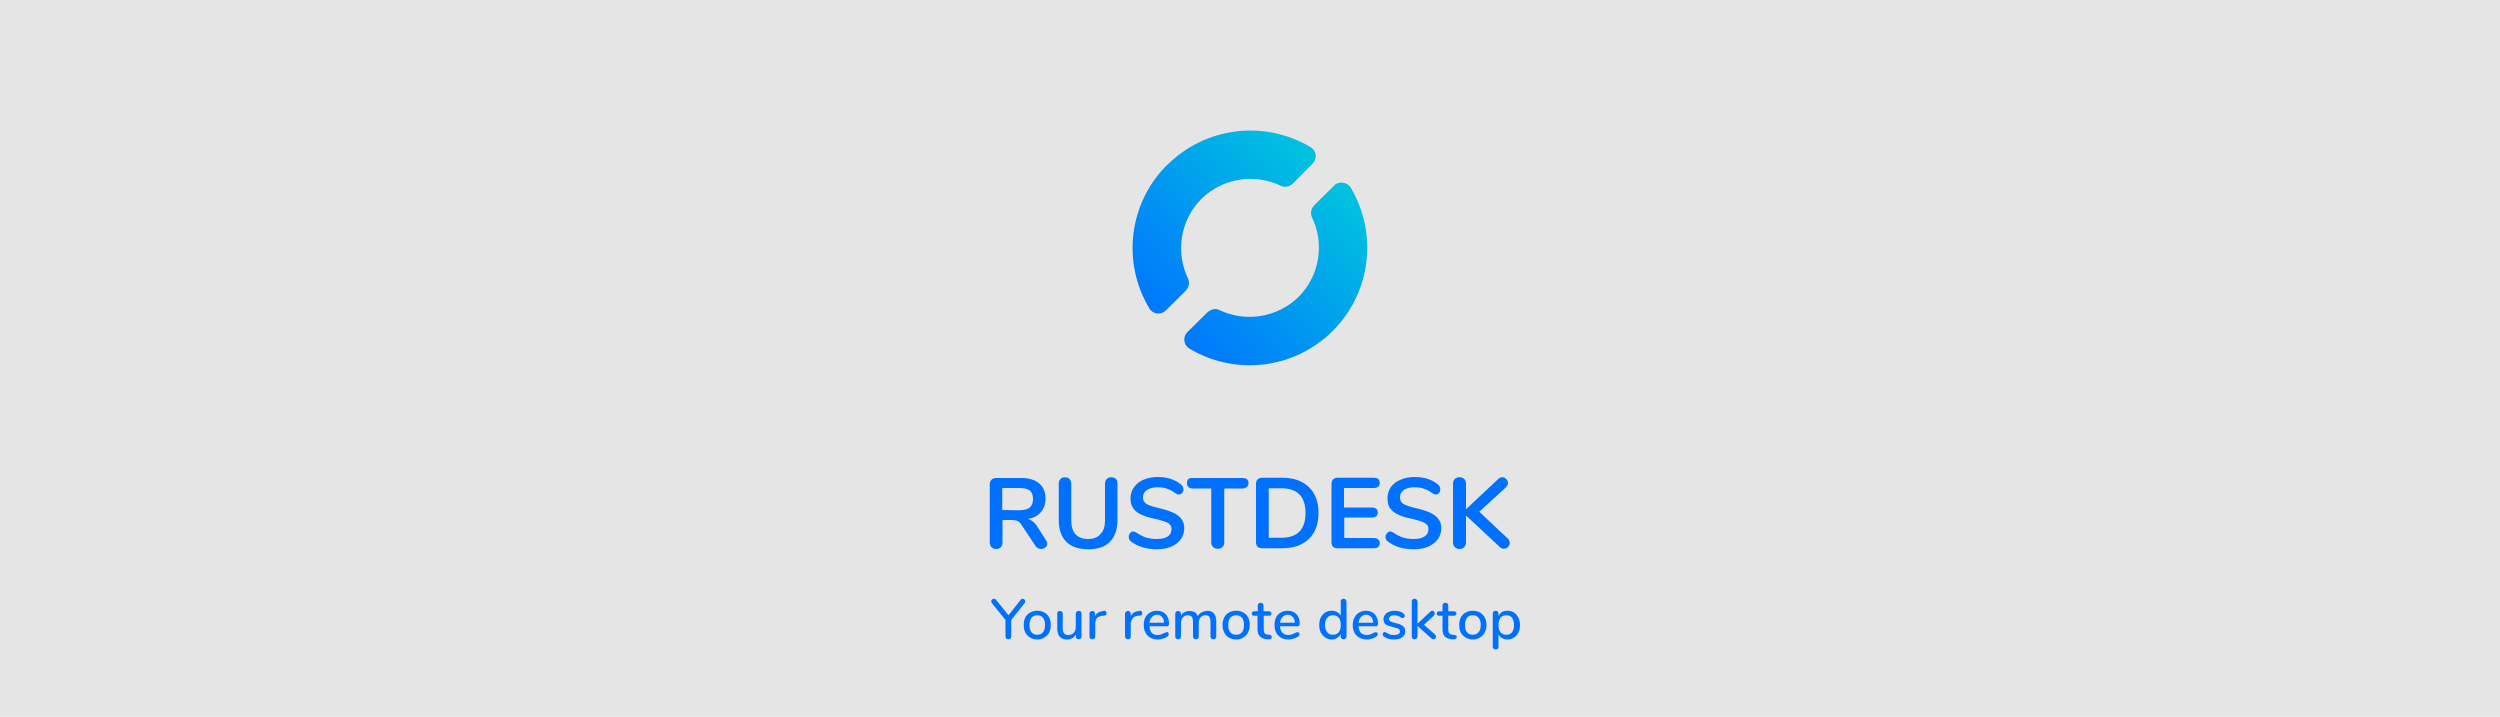
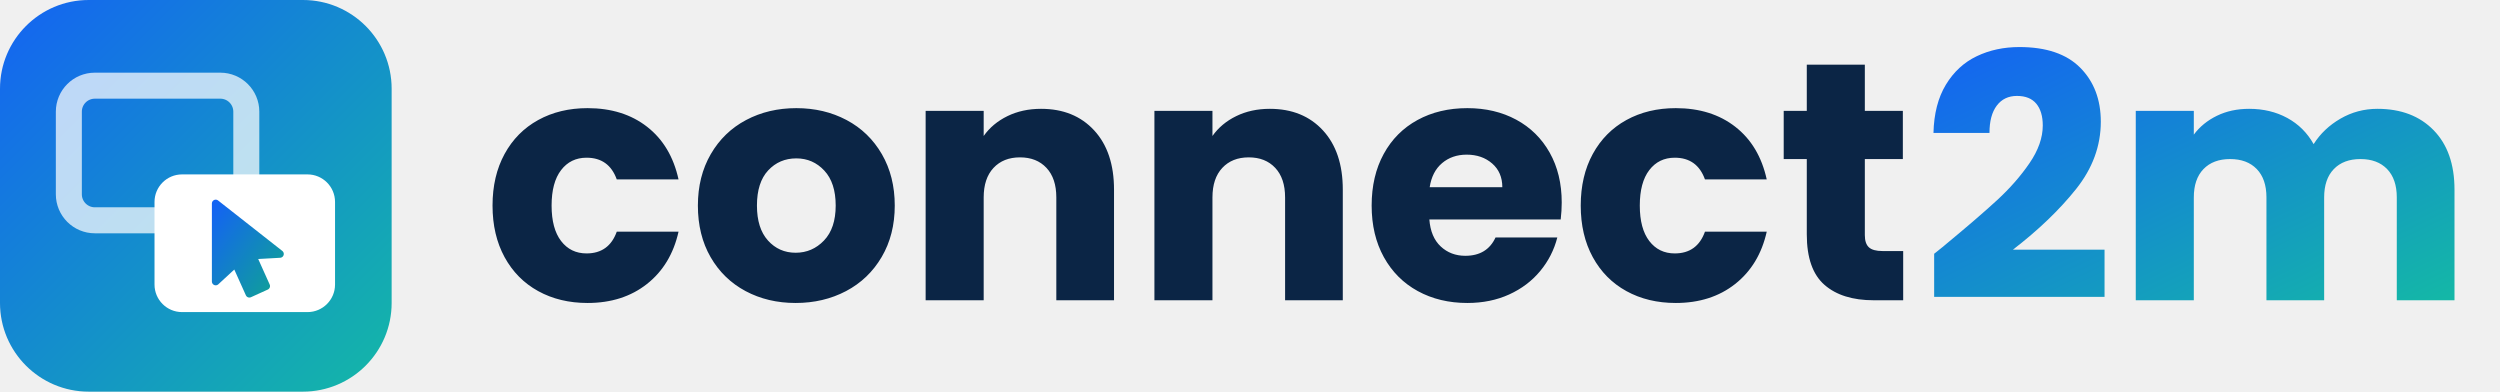
- <svg xmlns="http://www.w3.org/2000/svg" xmlns:xlink="http://www.w3.org/1999/xlink" xml:space="preserve" width="1000" height="286.6" style="clip-rule:evenodd;fill-rule:evenodd;stroke-linejoin:round;stroke-miterlimit:1.414">
-   <path d="M0 0h1000v286.6H0z" style="opacity:1;fill:#e5e5e5;fill-opacity:1;fill-rule:evenodd;stroke:none;stroke-width:.143px;stroke-linecap:butt;stroke-linejoin:miter;stroke-miterlimit:4;stroke-dasharray:none;stroke-dashoffset:0;stroke-opacity:1;marker:none" />
+ <svg xmlns="http://www.w3.org/2000/svg" viewBox="0 0 766 120" width="766" height="120">
  <defs>
-     <linearGradient xlink:href="#a" id="c" x1=".1" x2=".8" y1=".9" y2=".2" gradientTransform="matrix(94.00173 0 0 93.99768 453 52.2)" gradientUnits="userSpaceOnUse" />
-     <linearGradient id="a" x1=".1" x2=".8" y1=".9" y2=".2" gradientTransform="matrix(26.301 0 0 26.331 90.7 911.8)" gradientUnits="userSpaceOnUse">
-       <stop offset="0" stop-color="#004ba6" style="stop-color:#0071ff;stop-opacity:1" />
-       <stop offset="1" stop-color="#00bfe1" style="stop-color:#00bfe1;stop-opacity:1" />
+     <linearGradient id="tx" x1="0" y1="0" x2="1" y2="1">
+       <stop offset="0" stop-color="#1463F3" />
+       <stop offset="1" stop-color="#14B8A6" />
    </linearGradient>
-     <path id="b" d="M412.8 154.2h247V204h-247z" />
  </defs>
-   <g style="clip-rule:evenodd;fill-rule:evenodd;stroke-linejoin:round;stroke-miterlimit:1.414">
-     <g style="font-size:40px;line-height:1.25;white-space:pre;shape-inside:url(#b);fill:#0071ff" transform="translate(-20 28.7)">
-       <path d="M438.4 187.4q.5.7.5 1.4 0 .9-.8 1.5-.7.6-1.7.6-.6 0-1.2-.3t-1-.9l-5.3-8q-.8-1.4-1.7-1.9-1-.5-2.4-.5H421v9q0 1.2-.7 1.9-.6.7-1.8.7-1.2 0-1.9-.7t-.7-2V165q0-1.2.7-1.8.7-.7 1.8-.7h10q4.8 0 7.3 2.2 2.5 2.1 2.5 6.1 0 3.3-1.9 5.4-1.8 2.1-5.2 2.7 1.2.3 2 1 1 .7 1.8 2zm-10.8-12q3 0 4.3-1.1 1.3-1.2 1.3-3.4 0-2.4-1.3-3.4-1.4-1-4.3-1h-6.7v8.8zm27.7 15.6q-5.8 0-8.8-3-3-3-3-8.8v-14.4q0-1.2.7-1.9.6-.7 1.8-.7 1.2 0 1.8.7.7.7.7 1.9v14.7q0 3.6 1.7 5.5 1.8 1.9 5 1.9 3.4 0 5-2 1.8-1.8 1.8-5.4v-14.7q0-1.2.7-1.9t1.8-.7q1.2 0 1.9.7.6.7.6 1.9v14.4q0 5.7-3 8.8-3 3-8.7 3zm27.4 0q-3 0-5.8-.8-2.7-.9-4.5-2.3-.9-.6-.9-1.9 0-.8.5-1.4.5-.7 1.2-.7t1.6.6q1.8 1.2 3.6 1.8 2 .6 4.2.6 3 0 4.5-1t1.5-3q0-1.6-1.4-2.4-1.5-.8-4.9-1.6-3.5-.7-5.7-1.7t-3.3-2.6q-1.1-1.5-1.1-4 0-2.4 1.4-4.4 1.4-2 3.8-3 2.6-1.1 5.7-1.1 5.7 0 9.3 3 .5.4.7.9.3.4.3 1 0 .9-.6 1.5-.4.6-1.1.6l-.8-.1-.9-.5q-1.6-1.2-3.2-1.7-1.5-.6-3.7-.6-2.7 0-4.3 1.1-1.6 1-1.6 3 0 1.7 1.4 2.6 1.4.8 4.8 1.6 3.5.8 5.7 1.8 2.3 1 3.4 2.5 1.2 1.5 1.2 3.8 0 2.5-1.4 4.4-1.3 1.9-3.9 3-2.4 1-5.7 1zm24.4-.2q-1.2 0-1.9-.7t-.7-1.8v-21.6h-7.3q-2.4 0-2.4-2.2t2.4-2H517q2.4 0 2.4 2t-2.4 2.2h-7.3v21.6q0 1.1-.7 1.8t-1.9.7zm17.8-.2q-1.2 0-1.9-.6-.6-.7-.6-1.8v-23.3q0-1.2.6-1.8.7-.7 1.9-.7h8q6.8 0 10.6 3.7 3.9 3.7 3.9 10.4t-3.9 10.4q-3.8 3.7-10.7 3.7zm7.6-4.2q9.7 0 9.7-9.9t-9.7-9.9h-5v19.8zm22.5 4.2q-1.1 0-1.8-.6-.6-.7-.6-1.8v-23.3q0-1.2.6-1.8.7-.7 1.8-.7h14.5q1.1 0 1.8.5.6.6.6 1.5 0 1-.6 1.6-.7.5-1.8.5h-11.9v7.8h11q1.2 0 1.9.5.6.5.6 1.5t-.6 1.5-1.8.5h-11v8.2h11.8q1.1 0 1.8.6.6.5.6 1.5t-.6 1.5-1.8.5zm30.5.4q-3.1 0-5.9-.8-2.7-.9-4.4-2.3-1-.6-1-1.9 0-.8.6-1.4.5-.7 1.2-.7t1.6.6q1.7 1.2 3.6 1.8 1.9.6 4.2.6 2.9 0 4.4-1 1.6-1 1.6-3 0-1.6-1.5-2.4-1.4-.8-4.8-1.6-3.5-.7-5.7-1.7t-3.4-2.6q-1-1.5-1-4 0-2.4 1.3-4.4 1.4-2 3.9-3 2.5-1.1 5.6-1.1 5.8 0 9.4 3 .5.4.7.9.2.4.2 1 0 .9-.5 1.5t-1.2.6l-.7-.1-.9-.5q-1.6-1.2-3.2-1.7-1.5-.6-3.8-.6-2.7 0-4.3 1.1-1.5 1-1.5 3 0 1.7 1.4 2.6 1.4.8 4.7 1.6 3.6.8 5.8 1.8 2.2 1 3.4 2.5 1.2 1.5 1.2 3.8 0 2.5-1.4 4.4-1.4 1.9-3.9 3-2.5 1-5.7 1zm37.6-4.3q.8.8.8 1.8 0 .9-.7 1.6-.7.7-1.6.7-1 0-1.9-.9l-13.3-12.4v10.8q0 1.1-.7 1.8-.7.8-1.9.8t-1.9-.8q-.7-.7-.7-1.8v-23.5q0-1.2.7-1.9t1.9-.7q1.2 0 1.9.7t.7 1.9V175l12.9-12.1q.7-.7 1.6-.7 1 0 1.6.7.7.7.7 1.6t-.8 1.7l-10.7 9.8z" aria-label="RUSTDESK" style="font-weight:700;font-family:Nunito;-inkscape-font-specification:&quot;Nunito Bold&quot;" />
-     </g>
-     <g style="font-size:22.667px;line-height:1.25;fill:#0071ff">
-       <path d="M390.8 212.4q.3-.4.7-.4.5 0 .8.3.3.4.3.8t-.3.7l-5.3 6.7v6.5q0 .6-.4 1-.3.2-.8.2t-.8-.3q-.3-.3-.3-.9v-6.5l-5.4-6.7q-.3-.3-.3-.7 0-.5.3-.8.4-.3.8-.3.5 0 .8.4l5 6.2zm6.6 15.9q-1.6 0-2.9-.8-1.2-.7-1.9-2-.6-1.3-.6-3t.6-3q.7-1.3 2-2 1.2-.7 2.8-.7t2.8.7q1.3.7 2 2 .6 1.3.6 3t-.6 3q-.7 1.3-2 2-1.2.8-2.8.8zm0-1.9q1.5 0 2.3-1 .8-1 .8-2.9t-.8-2.9q-.8-1-2.3-1t-2.3 1q-.8 1-.8 3 0 1.8.8 2.8.8 1 2.3 1zm16.5-9.6q.6 0 .9.3.3.3.3.8v9.2q0 .5-.3.8-.4.3-.9.3t-.8-.3q-.2-.3-.2-.7v-.9q-.6 1-1.5 1.5-1 .5-2 .5-4 0-4-4.5V218q0-.5.2-.8.3-.3.9-.3.5 0 .8.3.3.3.3.8v5.9q0 1.3.6 2 .5.6 1.6.6 1.4 0 2.2-.9.8-.8.8-2.3V218q0-.5.3-.8.3-.3.8-.3zm10.2 0q1 0 1 1 0 .4-.2.7-.2.2-.9.3h-.6q-1.5.2-2.2 1-.6 1-.6 2.1v5.2q0 .6-.4.8-.3.3-.8.3t-.8-.3q-.3-.2-.3-.8V218q0-.5.3-.8.3-.3.8-.3t.8.3q.3.3.3.8v1q.4-1 1.3-1.5t2-.6zm14.3 0q1 0 1 1 0 .4-.2.7l-.9.3h-.7q-1.4.2-2 1-.8 1-.8 2.1v5.2q0 .6-.3.8-.3.3-.8.3t-.8-.3q-.4-.2-.4-.8V218q0-.5.4-.8.3-.3.8-.3t.8.3q.3.3.3.8v1q.4-1 1.3-1.5.8-.5 2-.6zm10.9 8.5q.3 0 .5.3.2.2.2.6 0 .6-.8 1.1-.8.5-1.8.7-.9.3-1.7.3-2.7 0-4.2-1.6-1.5-1.5-1.5-4.2 0-1.7.6-3 .7-1.3 2-2 1.1-.7 2.7-.7 2.2 0 3.5 1.4 1.3 1.4 1.3 3.8 0 1-.8 1h-7q.2 3.5 3.3 3.5.9 0 1.5-.3l1.3-.6.4-.1.5-.2zm-4-6.9q-1.3 0-2 .9-.9.8-1 2.3h5.8q0-1.5-.8-2.3-.7-.9-2-.9zm20-1.6q3.7 0 3.7 4.4v6q0 .4-.3.7-.3.3-.8.3t-.9-.3q-.3-.3-.3-.8v-5.9q0-1.3-.5-2-.5-.6-1.5-.6-1.3 0-2 .9-.7.8-.7 2.3v5.3q0 .5-.3.8-.4.3-.9.3t-.8-.3q-.3-.3-.3-.8v-5.9q0-1.3-.5-2-.5-.6-1.6-.6-1.2 0-2 .9-.7.8-.7 2.3v5.3q0 .5-.3.8-.3.3-.8.3t-.9-.3q-.3-.3-.3-.8V218q0-.5.3-.8.4-.3.9-.3.4 0 .7.3.4.3.4.8v.8q.5-1 1.3-1.4 1-.5 2-.5 1.3 0 2.2.5.8.5 1.2 1.6.5-1 1.5-1.5 1-.6 2.2-.6zm11.7 11.5q-1.7 0-3-.8-1.2-.7-1.8-2-.7-1.3-.7-3t.7-3q.6-1.3 1.9-2 1.2-.7 2.9-.7t2.8.7q1.3.7 2 2 .6 1.3.6 3t-.7 3q-.6 1.3-1.9 2-1.2.8-2.8.8zm0-1.9q1.5 0 2.3-1 .8-1 .8-2.9t-.8-2.9q-.9-1-2.3-1t-2.4 1q-.8 1-.8 3 0 1.8.8 2.8.8 1 2.4 1zm13.3 0q.5.1.7.3.2.2.2.6 0 .5-.3.7-.4.3-1 .2h-.7q-1.8-.2-2.7-1.1-1-1-1-3v-5.3h-1.3q-1 0-1-.9 0-.4.3-.6.3-.3.7-.3h1.4v-2.3q0-.5.3-.8.3-.3.8-.3t.9.3q.3.3.3.8v2.3h2.2q.5 0 .7.3.3.2.3.6 0 .4-.3.7-.2.2-.7.2H488v5.5q0 1 .4 1.6.5.4 1.4.5zm11.2-1q.4 0 .6.2.2.2.2.6 0 .6-.8 1.1-.8.5-1.8.7-1 .3-1.8.3-2.6 0-4.1-1.6-1.5-1.5-1.5-4.2 0-1.7.6-3 .7-1.3 1.9-2t2.8-.7q2.2 0 3.5 1.4 1.3 1.4 1.3 3.8 0 1-.9 1h-7q.3 3.5 3.4 3.5.9 0 1.5-.3l1.3-.6.3-.1.5-.2zm-3.9-7q-1.3 0-2.1.9-.8.8-1 2.3h5.9q0-1.5-.8-2.3-.7-.9-2-.9zm22.3-6.4q.5 0 .8.3.4.3.4.8v14q0 .5-.4.8-.3.3-.8.3t-.8-.3q-.3-.3-.3-.8v-1q-.5 1-1.5 1.6-1 .6-2.2.6-1.4 0-2.5-.8-1.1-.7-1.8-2-.6-1.3-.6-3 0-1.8.6-3 .7-1.3 1.8-2 1-.7 2.5-.7 1.3 0 2.2.5 1 .5 1.5 1.5V213q0-.4.3-.7.3-.3.8-.3zm-4.2 14.4q1.5 0 2.3-1 .8-1 .8-2.9t-.8-2.9q-.8-1-2.3-1t-2.3 1q-.9 1-.9 2.9 0 1.8.9 2.9.8 1 2.3 1zm17.2-1q.3 0 .5.2t.2.6q0 .6-.8 1.1-.8.5-1.7.7-1 .3-1.8.3-2.6 0-4.2-1.6-1.5-1.5-1.5-4.2 0-1.7.7-3t1.9-2q1.2-.7 2.7-.7 2.2 0 3.5 1.4 1.3 1.4 1.3 3.8 0 1-.8 1h-7q.2 3.5 3.4 3.5.8 0 1.4-.3.7-.2 1.3-.6l.4-.1.5-.2zm-4-7q-1.2 0-2 .9-.8.8-1 2.3h5.9q-.1-1.5-.8-2.3-.7-.9-2-.9zm11.2 9.9q-2.3 0-3.8-1-.4-.2-.6-.5l-.1-.6q0-.4.2-.6.2-.3.5-.3t1 .4l1.2.6q.7.2 1.7.2t1.7-.4q.6-.4.6-1 0-.5-.3-.8-.2-.3-.8-.5l-1.7-.5q-2-.4-3-1.1-.8-.8-.8-2 0-1 .6-1.8t1.6-1.2q1-.4 2.2-.4 1 0 1.8.2.9.2 1.5.7.8.5.8 1.1 0 .4-.3.7-.2.2-.5.2h-.4q-.2 0-.5-.4l-1.2-.5q-.5-.2-1.3-.2-1 0-1.5.4-.6.4-.6 1 0 .7.5 1 .6.4 2 .7 1.6.3 2.4.8.9.4 1.2 1 .4.6.4 1.5 0 1.5-1.2 2.4-1.2.9-3.3.9zm16.4-2q.4.3.4.8t-.3.8q-.3.3-.7.3-.5 0-.8-.3l-5.6-5v4.2q0 .5-.4.8-.3.3-.8.3t-.8-.3q-.3-.3-.3-.8v-14q0-.5.3-.8.3-.3.8-.3t.8.3q.4.3.4.8v8.9l5.1-4.8q.4-.4.8-.4t.7.3q.3.4.3.8t-.3.8l-4 3.7zm7.7.2q.5 0 .7.2.3.2.3.6 0 .5-.4.7-.3.3-1 .2h-.6q-1.9-.2-2.8-1.1-.9-1-.9-3v-5.3h-1.3q-1 0-1-.9 0-.4.2-.6.3-.3.8-.3h1.3v-2.3q0-.5.3-.8.3-.3.9-.3.5 0 .8.3.3.3.3.8v2.3h2.3q.4 0 .7.3.3.2.3.6 0 .4-.3.7-.3.2-.7.2h-2.3v5.5q0 1 .4 1.6.5.4 1.4.5zm7.4 1.8q-1.6 0-2.8-.8-1.3-.7-2-2-.6-1.3-.6-3t.6-3q.7-1.3 2-2 1.2-.7 2.8-.7t2.9.7q1.2.7 1.9 2t.7 3q0 1.7-.7 3t-2 2q-1.1.8-2.8.8zm0-1.9q1.5 0 2.3-1 .9-1 .9-2.9t-.9-2.9q-.8-1-2.3-1t-2.3 1q-.8 1-.8 3 0 1.8.8 2.8.8 1 2.3 1zm14-9.6q1.4 0 2.5.7t1.7 2q.7 1.3.7 3 0 1.8-.6 3t-1.8 2q-1.1.8-2.6.8-1.2 0-2.2-.6-.9-.5-1.4-1.5v5q0 .5-.3.8-.3.3-.8.3t-.9-.3q-.3-.3-.3-.8v-13.3q0-.5.3-.8.3-.3.9-.3.5 0 .8.3.3.3.3.8v1q.5-1 1.4-1.6 1-.5 2.2-.5zm-.6 9.6q1.5 0 2.3-1 .8-1 .8-2.8 0-2-.8-3t-2.3-1q-1.5 0-2.3 1-.8 1-.8 3 0 1.8.8 2.8.8 1 2.3 1z" aria-label="Your remote desktop" style="font-weight:600;font-family:Nunito;-inkscape-font-specification:&quot;Nunito Semi-Bold&quot;" transform="translate(17.5 27.5)" />
+   <g transform="scale(0.234375)">
+     <defs>
+       <linearGradient id="bg" x1="0" y1="0" x2="1" y2="1">
+         <stop offset="0" stop-color="#1463F3" />
+         <stop offset="1" stop-color="#14B8A6" />
+       </linearGradient>
+       <linearGradient id="mk" x1="0" y1="0" x2="1" y2="1">
+         <stop offset="0" stop-color="#1463F3" />
+         <stop offset="1" stop-color="#0FA394" />
+       </linearGradient>
+     </defs>
+     <rect width="512" height="512" rx="116" fill="url(#bg)" />
+     <g transform="translate(6 16)">
+       <rect x="84" y="96" width="232" height="176" rx="34" fill="none" stroke="#FFFFFF" stroke-opacity="0.72" stroke-width="34" />
+       <rect x="196" y="212" width="236" height="180" rx="36" fill="#FFFFFF" />
+       <path d="M276 250 L276 352 L302 328 L320 368 L342 358 L324 318 L360 316 Z" fill="url(#mk)" stroke="url(#mk)" stroke-width="10" stroke-linejoin="round" />
    </g>
  </g>
-   <path fill="url(#b)" d="m533.7 74.2-7.7 7.6c-1.4 1.3-2 3.2-1.3 4.9a28 28 0 0 1-5.2 32 28.1 28.1 0 0 1-32 5.2c-1.7-.7-3.5 0-4.7 1.2l-7.9 7.8a4.2 4.2 0 0 0 .8 6.5 47 47 0 0 0 64.6-64.3 4.2 4.2 0 0 0-3-2 4.2 4.2 0 0 0-3.6 1zM467 65.8a46.9 46.9 0 0 0-7.3 57.5 4.2 4.2 0 0 0 6.6.9l7.7-7.6c1.4-1.3 2-3.2 1.3-5a28 28 0 0 1 5.2-32 28.1 28.1 0 0 1 32-5.2c1.6.7 3.5.1 4.7-1l7.9-8a4.2 4.2 0 0 0-.8-6.5 47 47 0 0 0-57.4 7.1z" style="isolation:isolate;fill:url(#c);stroke-width:.988" />
+   <path d="M180.032 33.136Q190.952 33.136 198.284 38.856Q205.616 44.576 207.904 54.976H188.976Q186.584 48.32 179.72 48.32Q174.832 48.32 171.92 52.116Q169.008 55.912 169.008 62.984Q169.008 70.056 171.92 73.852Q174.832 77.648 179.72 77.648Q186.584 77.648 188.976 70.992H207.904Q205.616 81.184 198.232 87.008Q190.848 92.832 180.032 92.832Q171.504 92.832 164.9 89.192Q158.296 85.552 154.604 78.792Q150.912 72.032 150.912 62.984Q150.912 53.936 154.604 47.176Q158.296 40.416 164.9 36.776Q171.504 33.136 180.032 33.136Z M213.832 62.984Q213.832 54.04 217.784 47.228Q221.736 40.416 228.6 36.776Q235.464 33.136 243.992 33.136Q252.52 33.136 259.384 36.776Q266.248 40.416 270.2 47.228Q274.152 54.04 274.152 62.984Q274.152 71.928 270.148 78.74Q266.144 85.552 259.228 89.192Q252.312 92.832 243.784 92.832Q235.256 92.832 228.444 89.192Q221.632 85.552 217.732 78.792Q213.832 72.032 213.832 62.984ZM256.056 62.984Q256.056 56.016 252.572 52.272Q249.088 48.528 243.992 48.528Q238.792 48.528 235.36 52.22Q231.928 55.912 231.928 62.984Q231.928 69.952 235.308 73.696Q238.688 77.44 243.784 77.44Q248.88 77.44 252.468 73.696Q256.056 69.952 256.056 62.984Z M341.336 58.096V92.0H323.656V60.488Q323.656 54.664 320.64 51.44Q317.624 48.216 312.528 48.216Q307.432 48.216 304.416 51.44Q301.4 54.664 301.4 60.488V92.0H283.616V33.968H301.4V41.664Q304.104 37.816 308.68 35.58Q313.256 33.344 318.976 33.344Q329.168 33.344 335.252 39.948Q341.336 46.552 341.336 58.096Z M411.432 58.096V92.0H393.752V60.488Q393.752 54.664 390.736 51.44Q387.72 48.216 382.624 48.216Q377.528 48.216 374.512 51.44Q371.496 54.664 371.496 60.488V92.0H353.712V33.968H371.496V41.664Q374.2 37.816 378.776 35.58Q383.352 33.344 389.072 33.344Q399.264 33.344 405.348 39.948Q411.432 46.552 411.432 58.096Z M478.2 67.248H437.952Q438.368 72.656 441.436 75.516Q444.504 78.376 448.976 78.376Q455.632 78.376 458.232 72.76H477.16Q475.704 78.48 471.908 83.056Q468.112 87.632 462.392 90.232Q456.672 92.832 449.6 92.832Q441.072 92.832 434.416 89.192Q427.76 85.552 424.016 78.792Q420.272 72.032 420.272 62.984Q420.272 53.936 423.964 47.176Q427.656 40.416 434.312 36.776Q440.968 33.136 449.6 33.136Q458.024 33.136 464.576 36.672Q471.128 40.208 474.82 46.76Q478.512 53.312 478.512 62.048Q478.512 64.544 478.2 67.248ZM460.312 57.368Q460.312 52.792 457.192 50.088Q454.072 47.384 449.392 47.384Q444.92 47.384 441.852 49.984Q438.784 52.584 438.056 57.368Z M513.456 33.136Q524.376 33.136 531.708 38.856Q539.04 44.576 541.328 54.976H522.4Q520.008 48.32 513.144 48.32Q508.256 48.32 505.344 52.116Q502.432 55.912 502.432 62.984Q502.432 70.056 505.344 73.852Q508.256 77.648 513.144 77.648Q520.008 77.648 522.4 70.992H541.328Q539.04 81.184 531.656 87.008Q524.272 92.832 513.456 92.832Q504.928 92.832 498.324 89.192Q491.72 85.552 488.028 78.792Q484.336 72.032 484.336 62.984Q484.336 53.936 488.028 47.176Q491.72 40.416 498.324 36.776Q504.928 33.136 513.456 33.136Z M583.136 76.92V92.0H574.088Q564.416 92.0 559.008 87.268Q553.6 82.536 553.6 71.824V48.736H546.528V33.968H553.6V19.824H571.384V33.968H583.032V48.736H571.384V72.032Q571.384 74.632 572.632 75.776Q573.88 76.92 576.792 76.92Z" fill="#0B2545" />
+   <path d="M595.848 75.152Q606.04 66.728 611.916 61.32Q617.792 55.912 621.848 49.984Q625.904 44.056 625.904 38.44Q625.904 34.176 623.928 31.784Q621.952 29.392 618.0 29.392Q614.048 29.392 611.812 32.356Q609.576 35.32 609.576 40.728H592.416Q592.624 31.888 596.212 25.96Q599.8 20.032 605.676 17.224Q611.552 14.416 618.728 14.416Q631.104 14.416 637.396 20.76Q643.688 27.104 643.688 37.296Q643.688 48.424 636.096 57.94Q628.504 67.456 616.752 76.504H644.832V90.96H592.624V77.752Q596.16 74.944 595.848 75.152Z M752.056 58.096V92.0H734.376V60.488Q734.376 54.872 731.412 51.804Q728.448 48.736 723.248 48.736Q718.048 48.736 715.084 51.804Q712.12 54.872 712.12 60.488V92.0H694.44V60.488Q694.44 54.872 691.476 51.804Q688.512 48.736 683.312 48.736Q678.112 48.736 675.148 51.804Q672.184 54.872 672.184 60.488V92.0H654.4V33.968H672.184V41.248Q674.888 37.608 679.256 35.476Q683.624 33.344 689.136 33.344Q695.688 33.344 700.836 36.152Q705.984 38.96 708.896 44.16Q711.912 39.376 717.112 36.36Q722.312 33.344 728.448 33.344Q739.264 33.344 745.66 39.896Q752.056 46.448 752.056 58.096Z" fill="url(#tx)" />
</svg>
